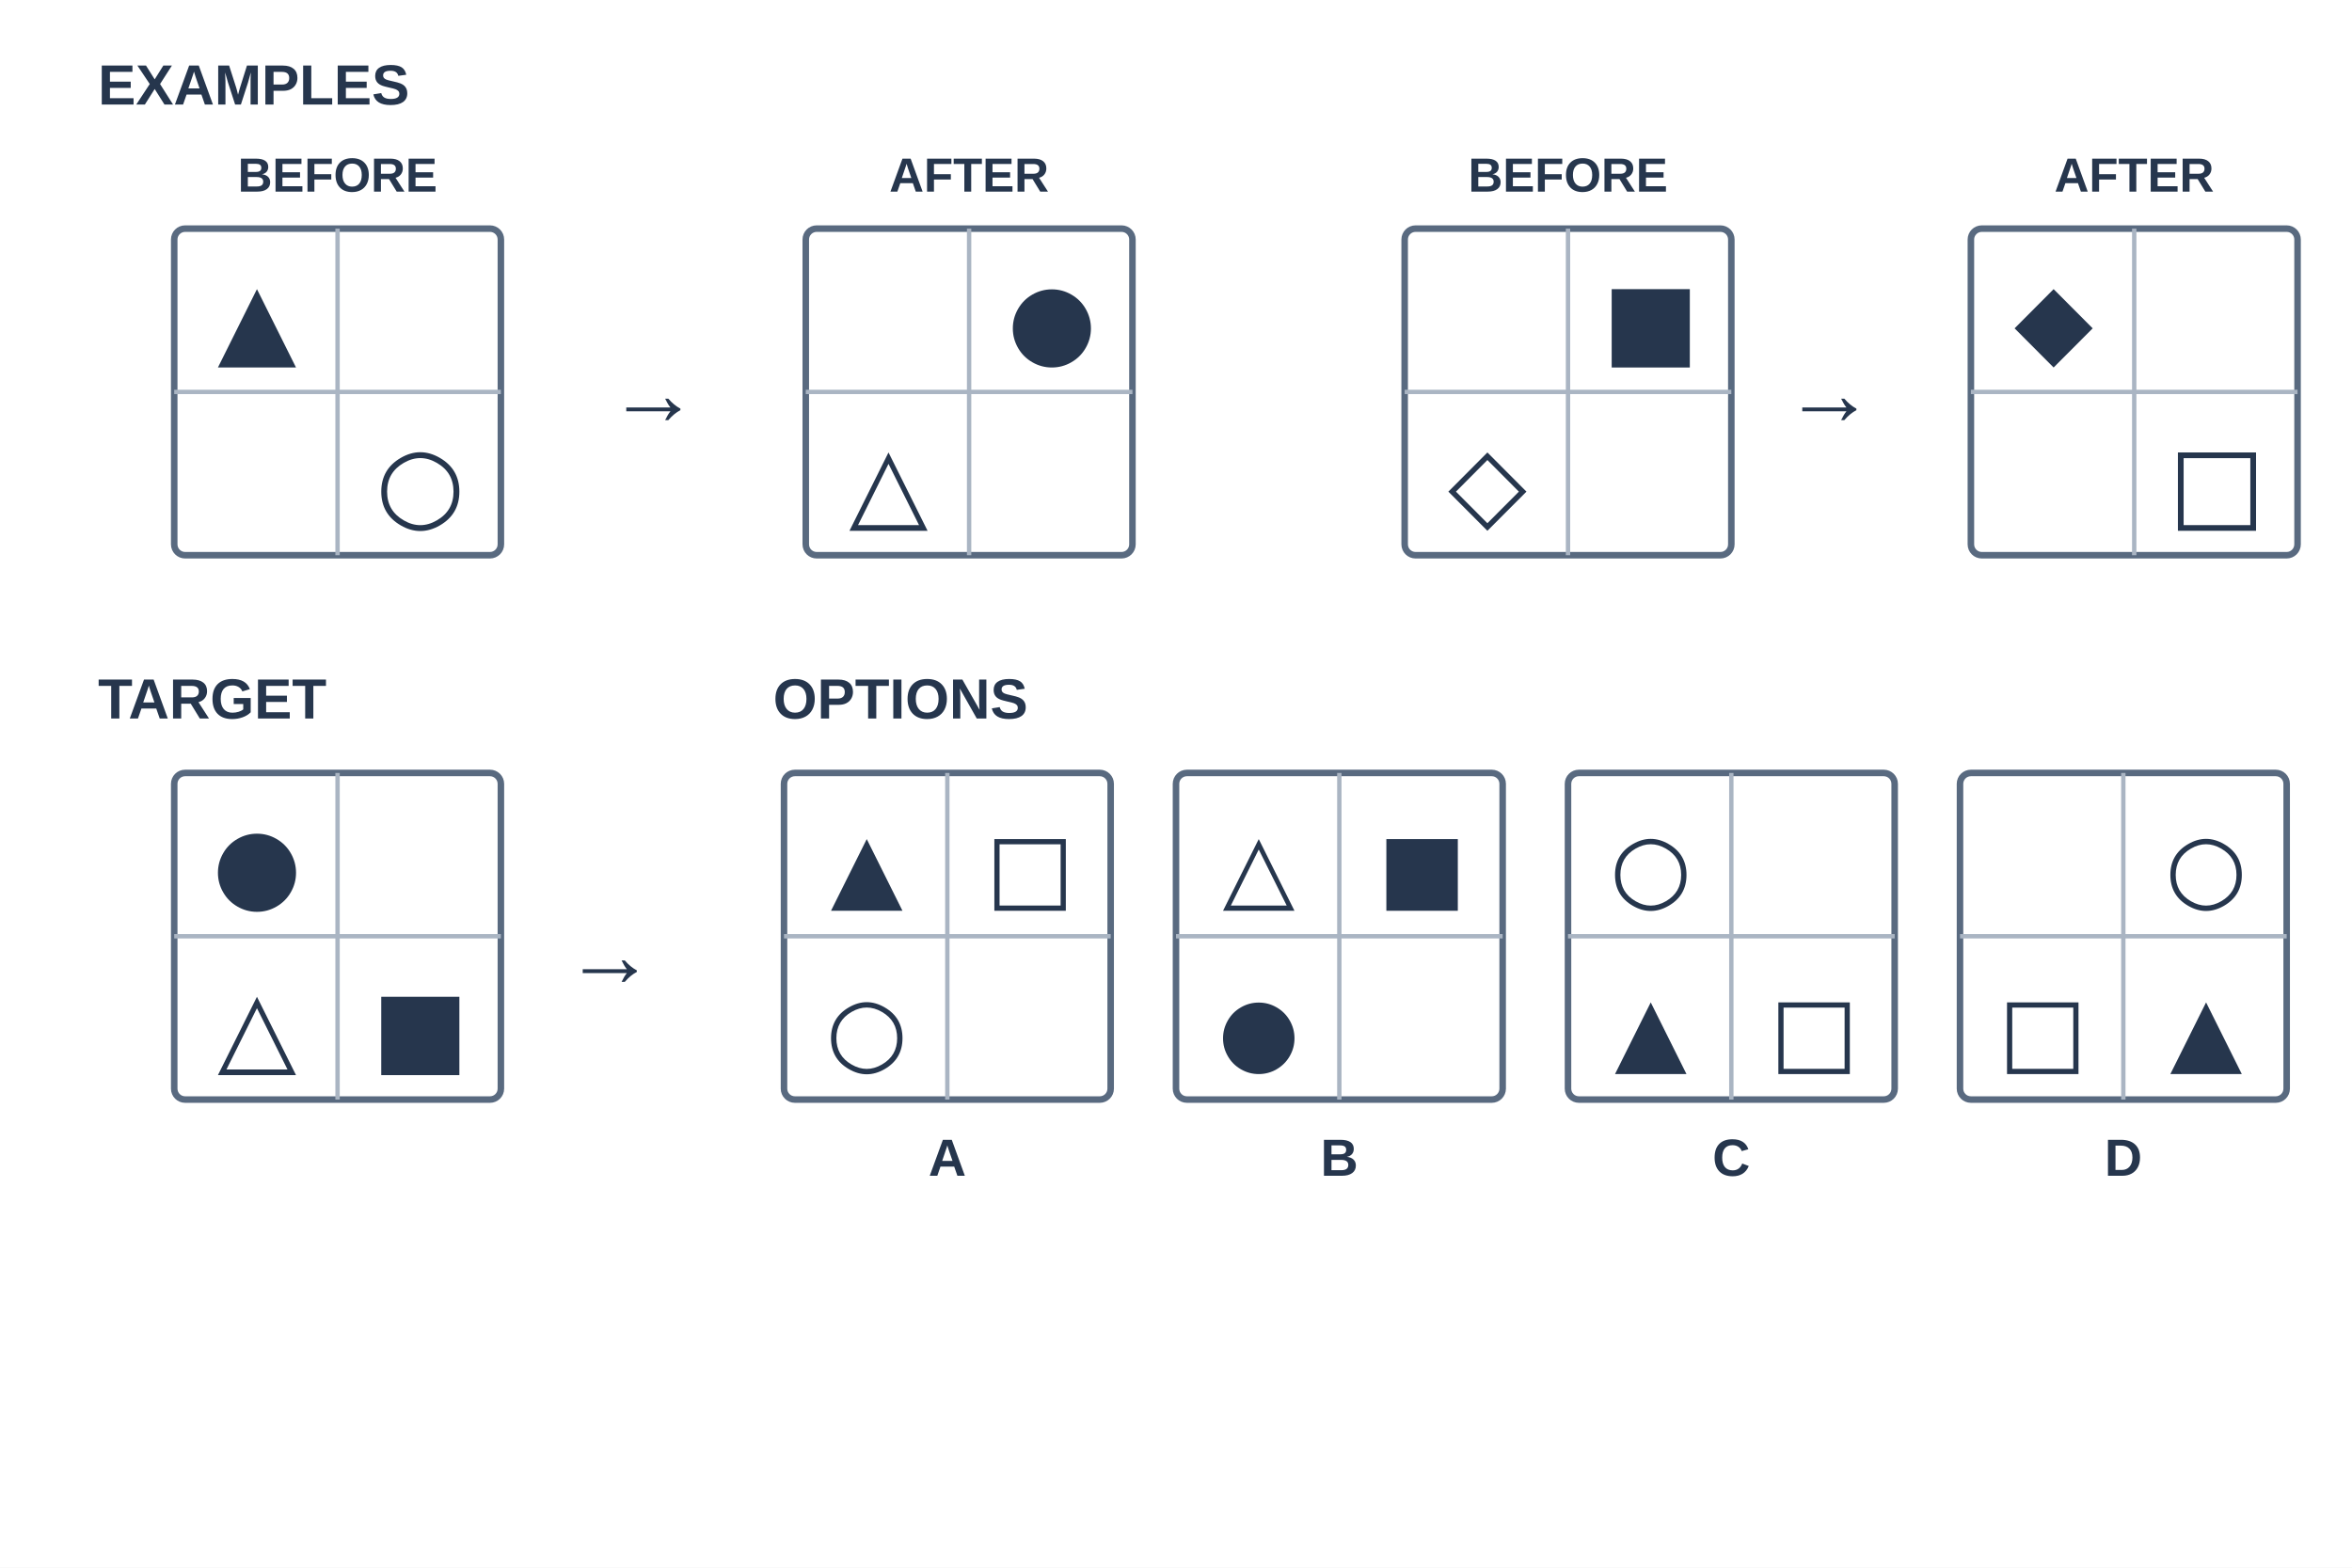
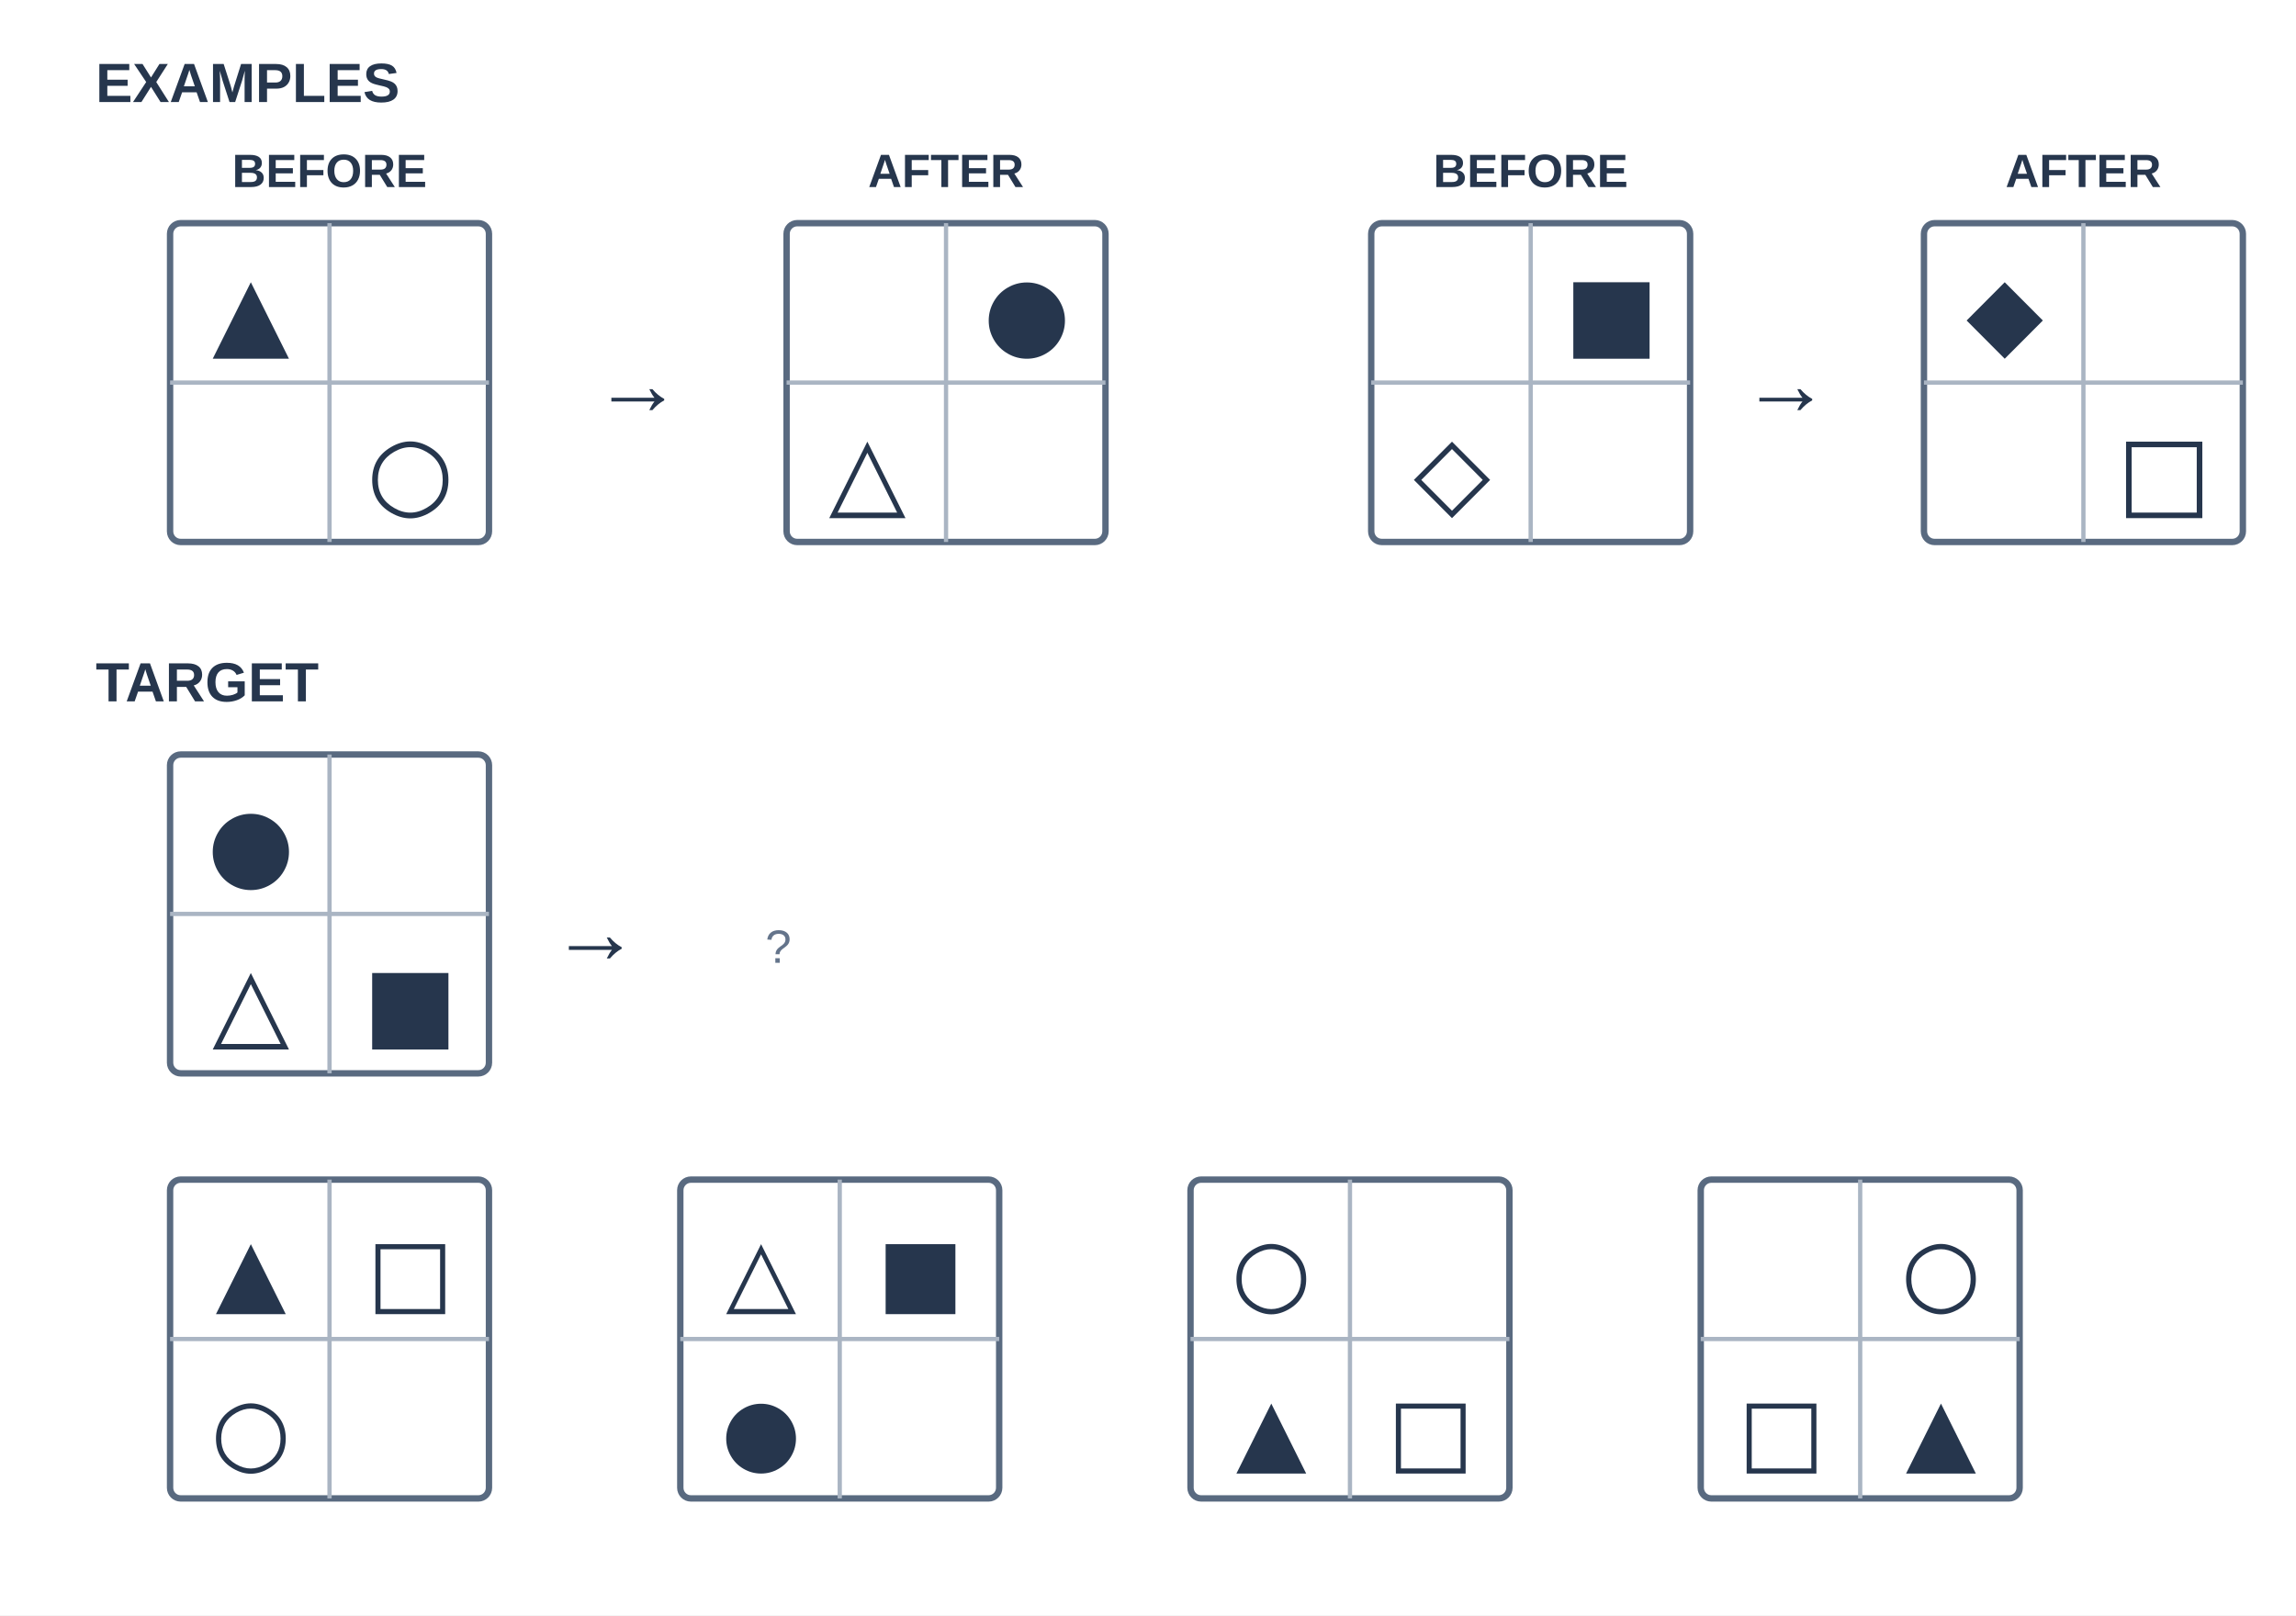
- <svg xmlns="http://www.w3.org/2000/svg" width="1080" height="720" viewBox="0 0 1080 720" role="img" aria-labelledby="title desc">
+ <svg xmlns="http://www.w3.org/2000/svg" width="1080" height="760" viewBox="0 0 1080 760" role="img" aria-labelledby="title desc">
  <defs>
    <g id="grid">
      <rect x="0" y="0" width="150" height="150" rx="5" fill="#fff" stroke="#596a80" stroke-width="3" />
      <line x1="75" y1="0" x2="75" y2="150" stroke="#aab5c3" stroke-width="2" />
      <line x1="0" y1="75" x2="150" y2="75" stroke="#aab5c3" stroke-width="2" />
    </g>
  </defs>
-   <rect width="1080" height="720" fill="#ffffff" />
+   <rect width="1080" height="760" fill="#ffffff" />
  <g font-family="Arial, Helvetica, sans-serif" fill="#26364d">
    <text x="45" y="48" font-size="26" font-weight="700">EXAMPLES</text>
    <g font-size="22" font-weight="700" text-anchor="middle">
      <text x="155" y="88">BEFORE</text>
      <text x="445" y="88">AFTER</text>
      <text x="720" y="88">BEFORE</text>
      <text x="980" y="88">AFTER</text>
    </g>
    <g transform="translate(80 105)">
      <use href="#grid" />
    </g>
    <g transform="translate(370 105)">
      <use href="#grid" />
    </g>
    <g transform="translate(645 105)">
      <use href="#grid" />
    </g>
    <g transform="translate(905 105)">
      <use href="#grid" />
    </g>
    <g font-family="Apple Symbols, Arial Unicode MS, sans-serif" font-size="47" text-anchor="middle">
      <text x="118" y="163">▲</text>
      <text x="193" y="238">○</text>
      <text x="408" y="238">△</text>
      <text x="483" y="163">●</text>
      <text x="758" y="163">■</text>
      <text x="683" y="238">◇</text>
      <text x="943" y="163">◆</text>
      <text x="1018" y="238">□</text>
    </g>
    <g font-size="42" font-weight="700" text-anchor="middle">
      <text x="300" y="195">→</text>
      <text x="840" y="195">→</text>
    </g>
    <text x="45" y="330" font-size="26" font-weight="700">TARGET</text>
    <g transform="translate(80 355)">
      <use href="#grid" />
    </g>
    <g font-family="Apple Symbols, Arial Unicode MS, sans-serif" font-size="47" text-anchor="middle">
      <text x="118" y="413">●</text>
      <text x="118" y="488">△</text>
      <text x="193" y="488">■</text>
    </g>
    <text x="280" y="453" font-size="42" font-weight="700" text-anchor="middle">→</text>
-     <text x="355" y="330" font-size="26" font-weight="700">OPTIONS</text>
-     <g transform="translate(360 355)">
+     <text x="360" y="453" font-size="22" fill="#64748b">?</text>
+     <g transform="translate(80 555)">
      <use href="#grid" />
    </g>
-     <g transform="translate(540 355)">
+     <g transform="translate(320 555)">
      <use href="#grid" />
    </g>
-     <g transform="translate(720 355)">
+     <g transform="translate(560 555)">
      <use href="#grid" />
    </g>
-     <g transform="translate(900 355)">
+     <g transform="translate(800 555)">
      <use href="#grid" />
    </g>
-     <g font-size="24" font-weight="700" text-anchor="middle">
-       <text x="435" y="540">A</text>
-       <text x="615" y="540">B</text>
-       <text x="795" y="540">C</text>
-       <text x="975" y="540">D</text>
-     </g>
    <g font-family="Apple Symbols, Arial Unicode MS, sans-serif" font-size="43" text-anchor="middle">
-       <text x="398" y="413">▲</text>
-       <text x="473" y="413">□</text>
-       <text x="398" y="488">○</text>
-       <text x="578" y="413">△</text>
-       <text x="653" y="413">■</text>
-       <text x="578" y="488">●</text>
-       <text x="758" y="413">○</text>
-       <text x="758" y="488">▲</text>
-       <text x="833" y="488">□</text>
-       <text x="1013" y="413">○</text>
-       <text x="938" y="488">□</text>
-       <text x="1013" y="488">▲</text>
+       <text x="118" y="613">▲</text>
+       <text x="193" y="613">□</text>
+       <text x="118" y="688">○</text>
+       <text x="358" y="613">△</text>
+       <text x="433" y="613">■</text>
+       <text x="358" y="688">●</text>
+       <text x="598" y="613">○</text>
+       <text x="598" y="688">▲</text>
+       <text x="673" y="688">□</text>
+       <text x="913" y="613">○</text>
+       <text x="838" y="688">□</text>
+       <text x="913" y="688">▲</text>
    </g>
  </g>
</svg>
